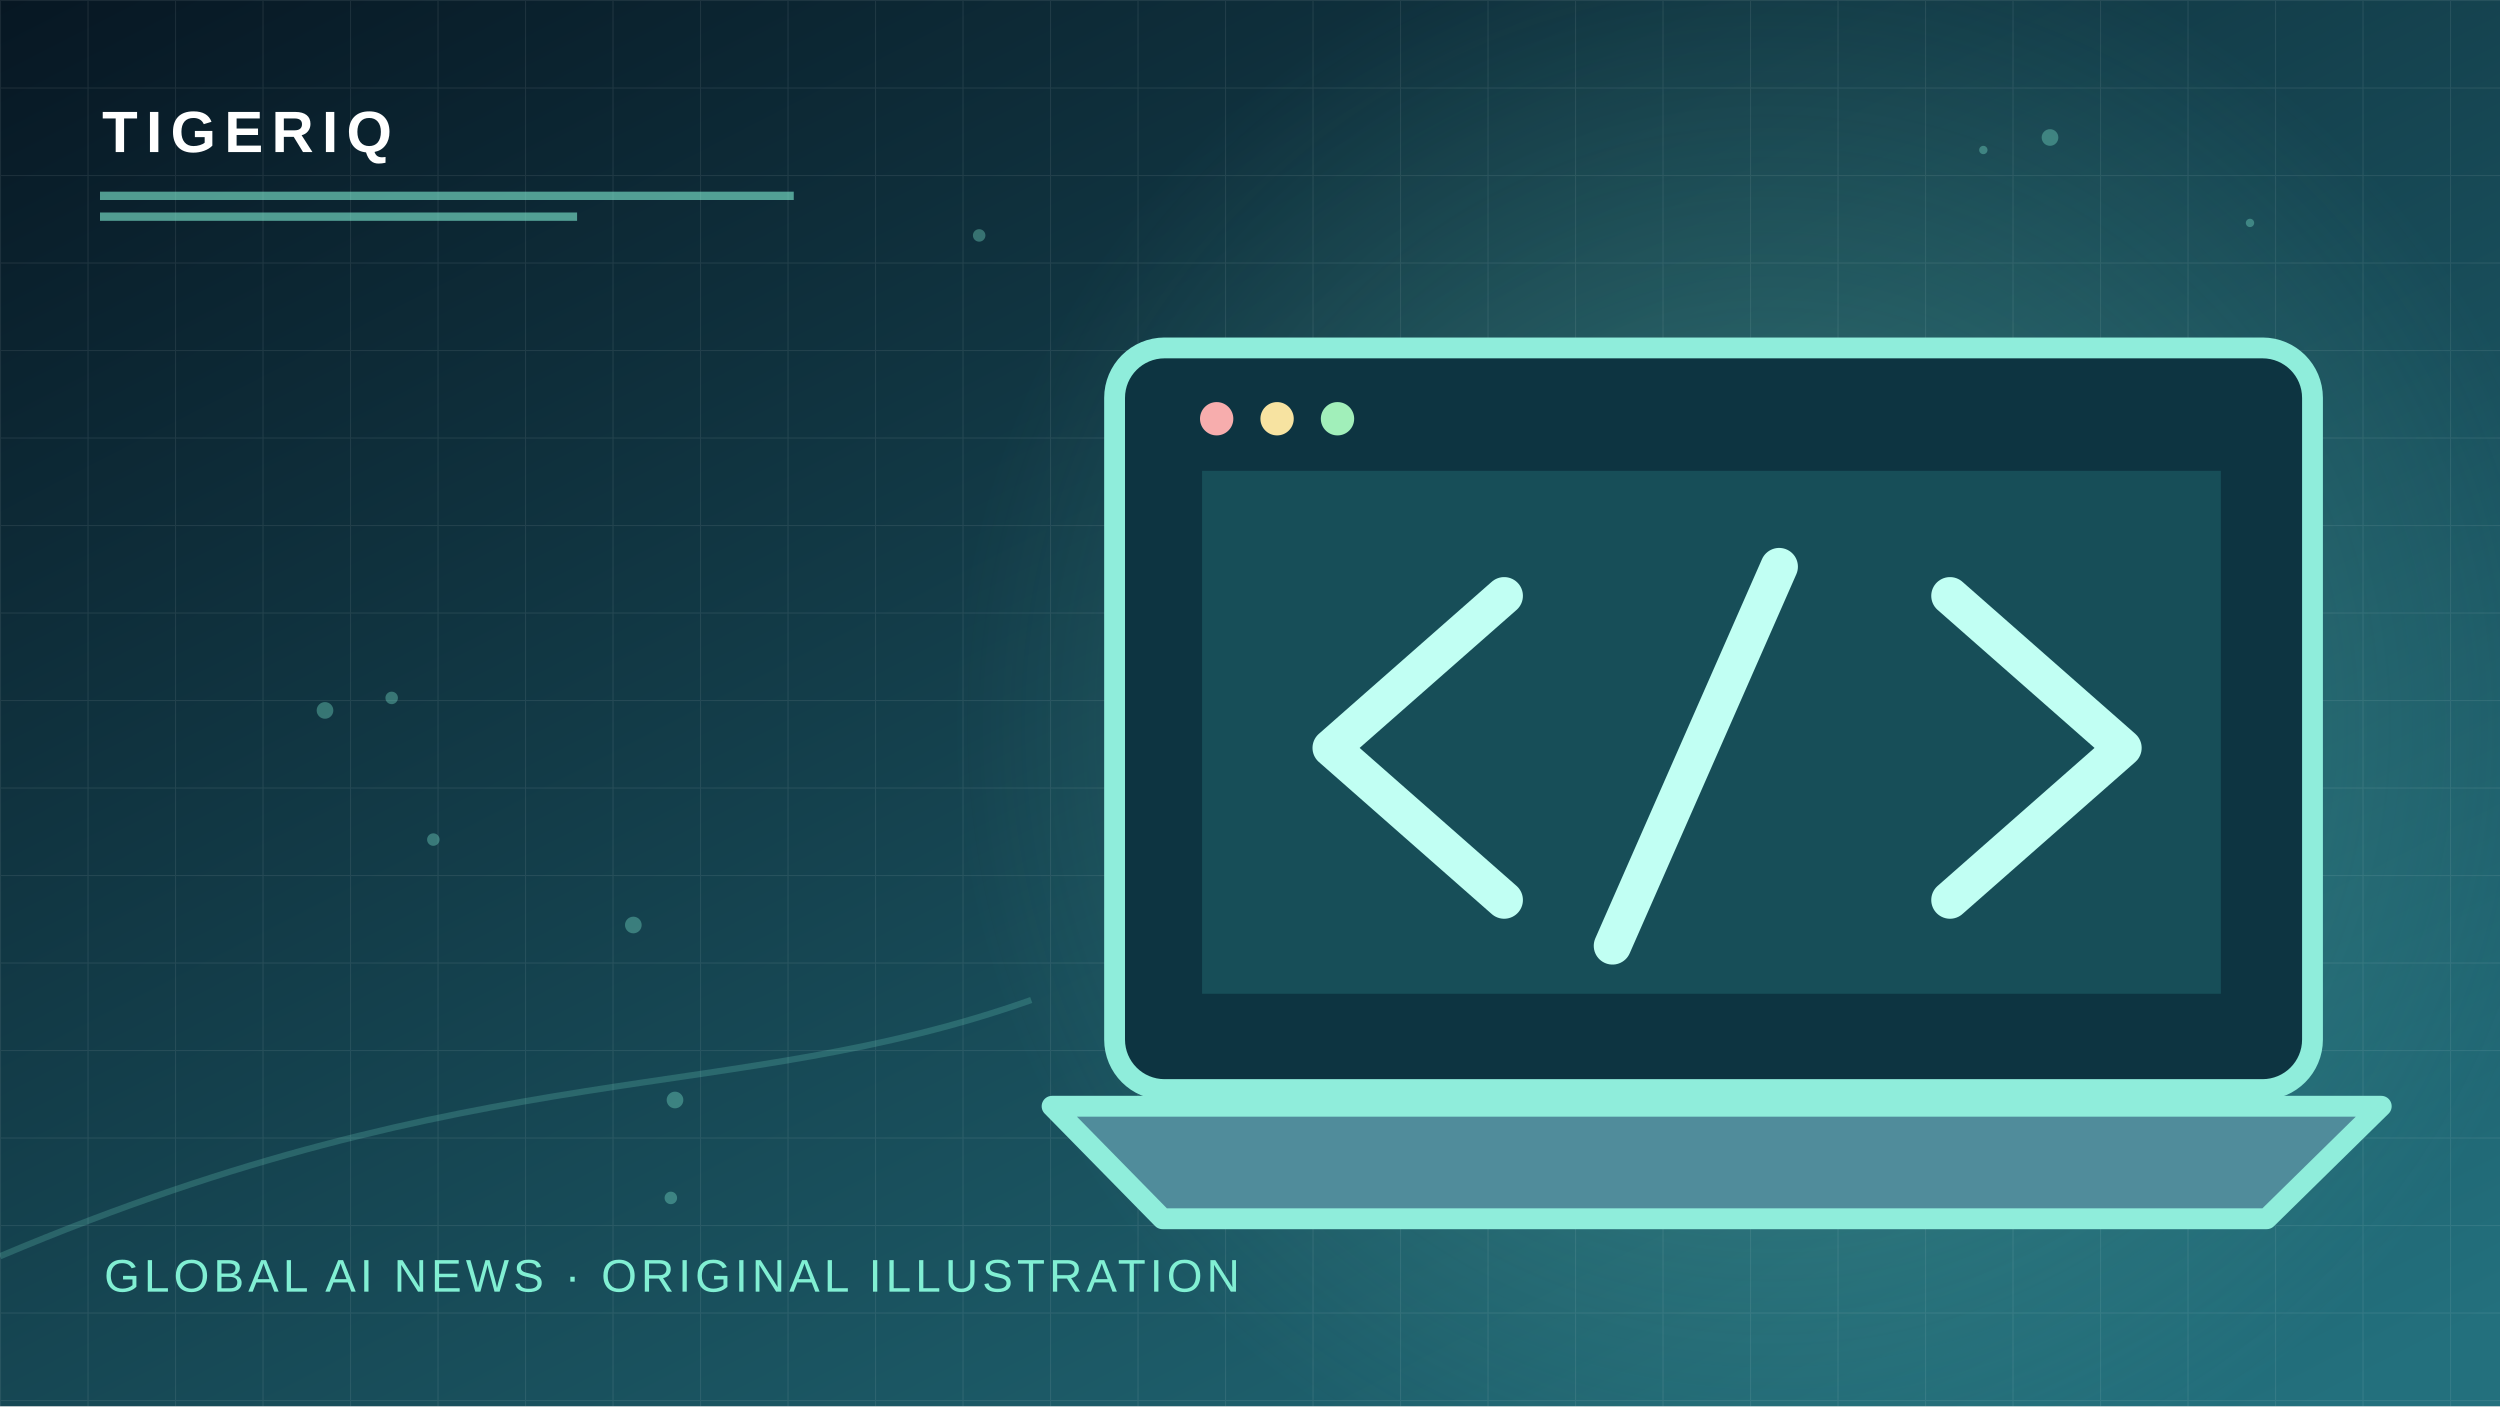
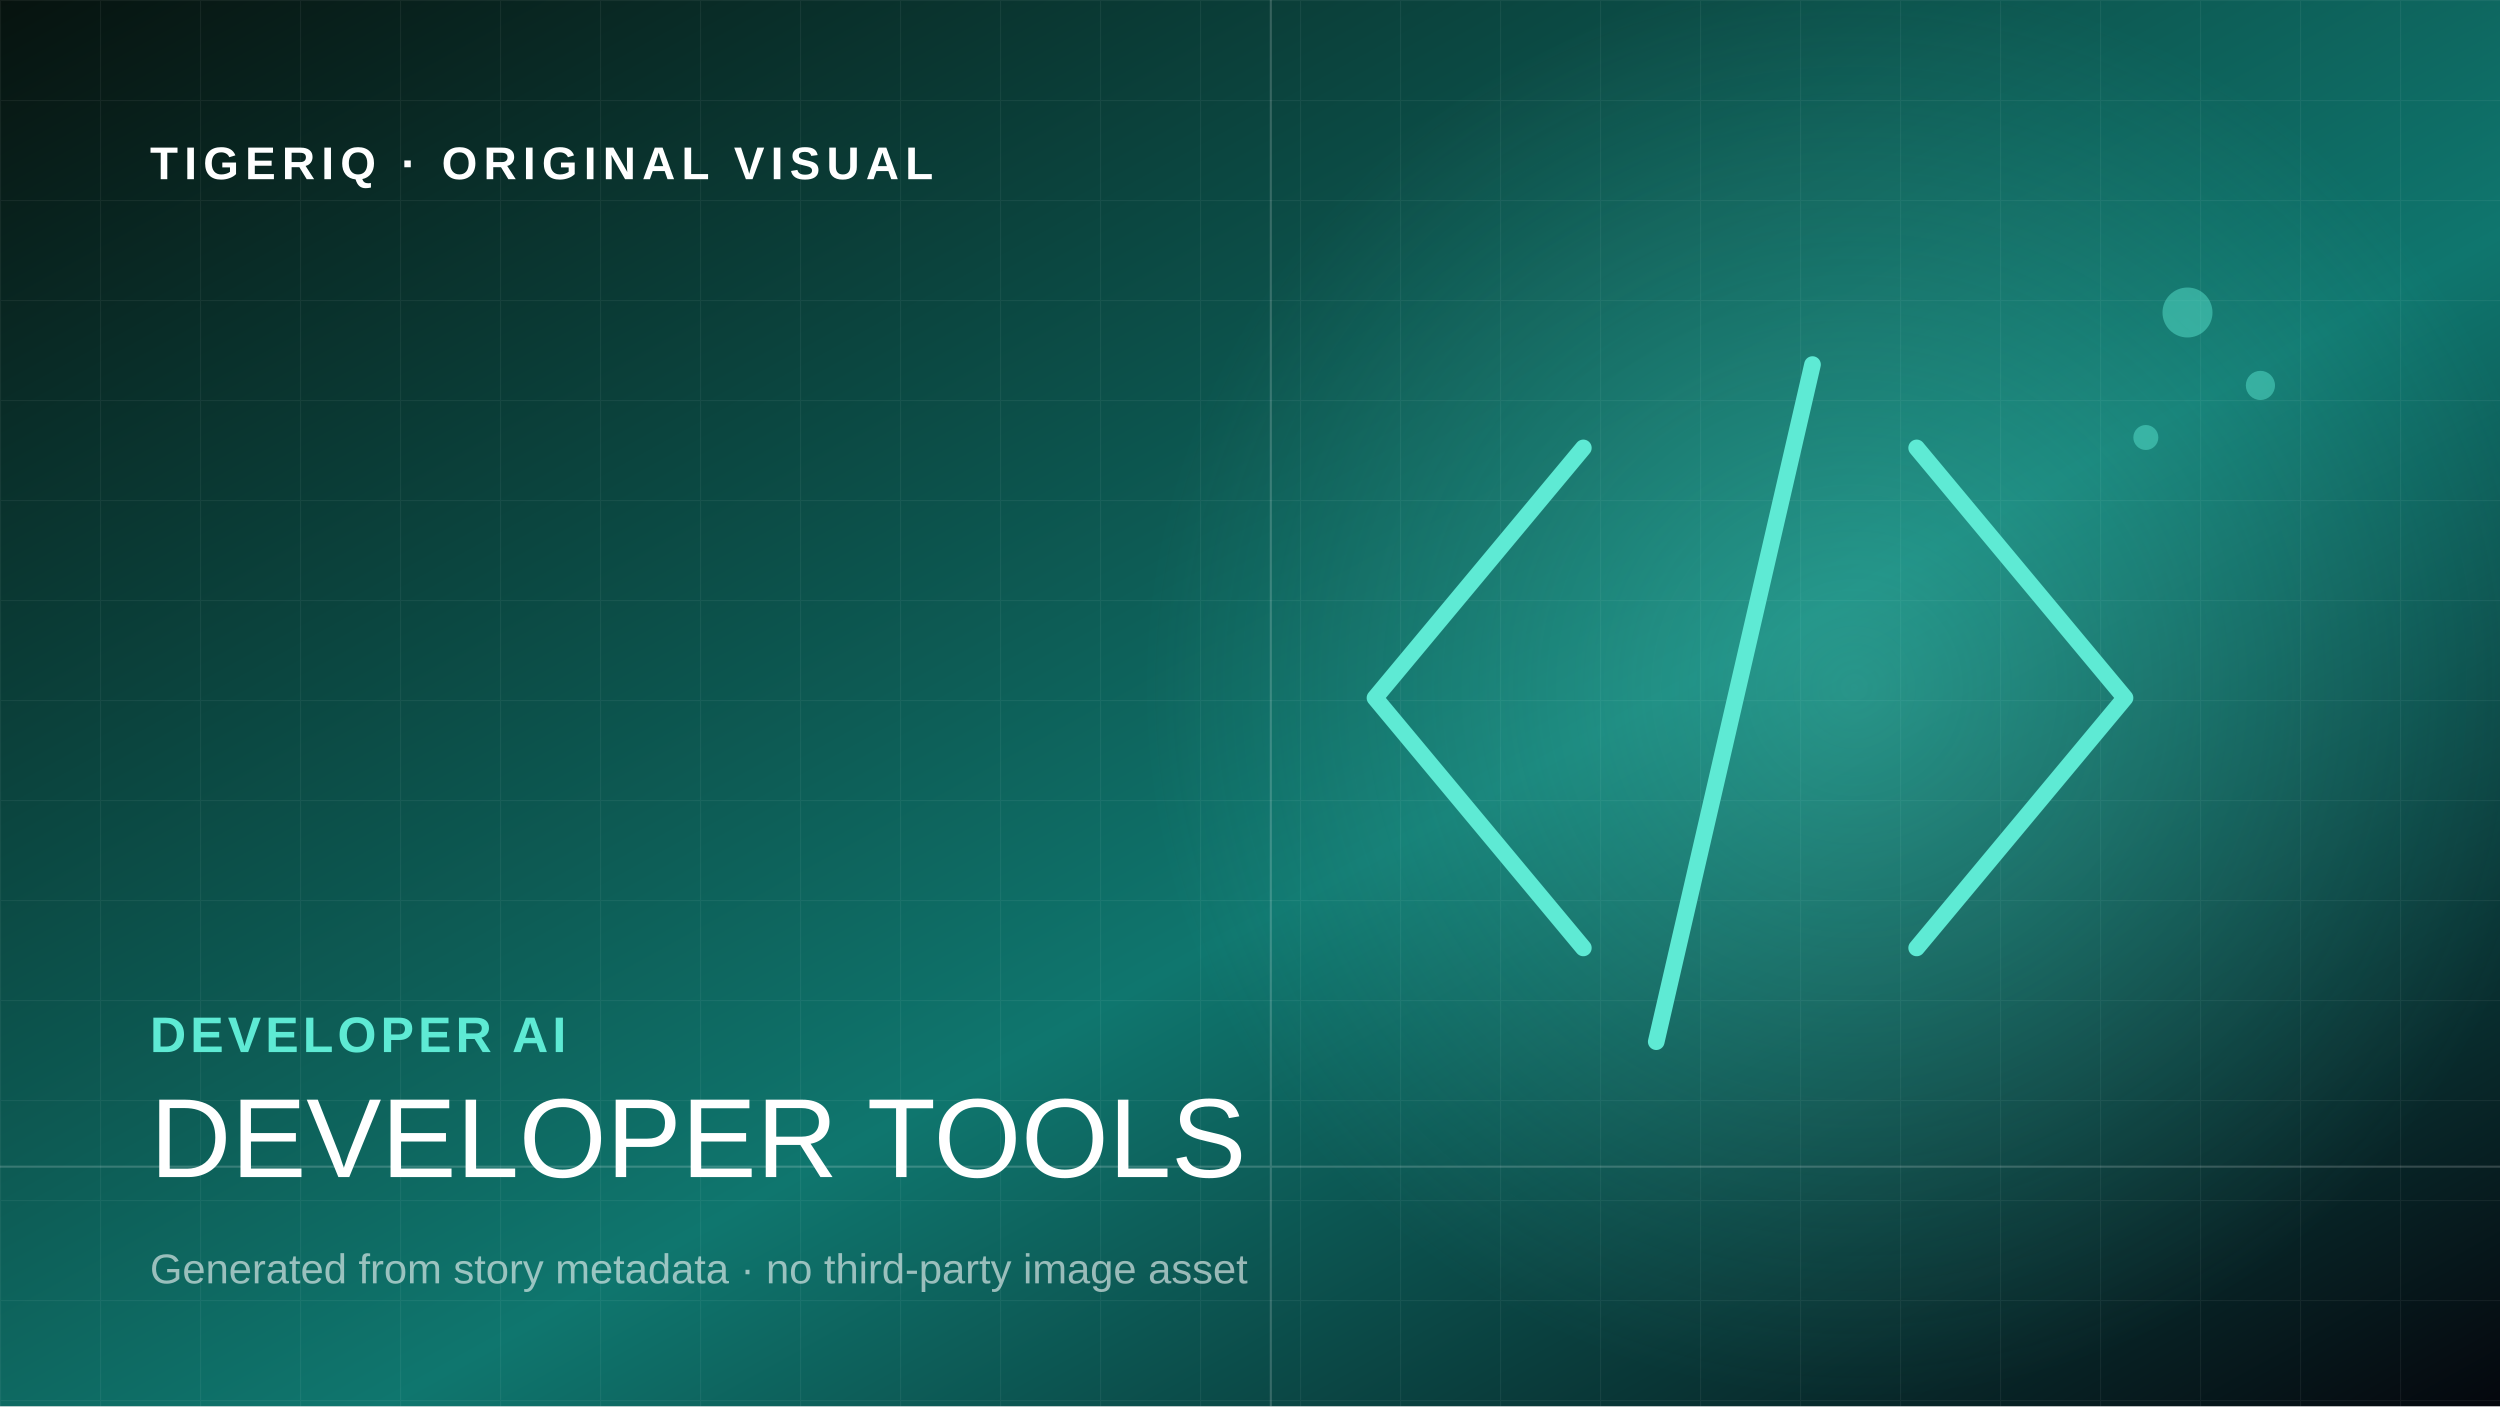
- <svg xmlns="http://www.w3.org/2000/svg" width="1200" height="675" viewBox="0 0 1200 675" data-topic="code">
+ <svg xmlns="http://www.w3.org/2000/svg" width="1200" height="675" viewBox="0 0 1200 675" role="img" aria-label="DEVELOPER TOOLS">
  <defs>
-     <linearGradient id="b" x2=".93" y2="1">
-       <stop stop-color="#071723" />
-       <stop offset="1" stop-color="#23707d" />
+     <linearGradient id="bg" x1="0" y1="0" x2="1" y2="1">
+       <stop stop-color="#07130f" />
+       <stop offset=".58" stop-color="#0f766e" />
+       <stop offset="1" stop-color="#05070d" />
    </linearGradient>
-     <radialGradient id="h">
-       <stop stop-color="#81efd3" stop-opacity=".3" />
-       <stop offset="1" stop-color="#81efd3" stop-opacity="0" />
+     <radialGradient id="glow">
+       <stop stop-color="#5eead4" stop-opacity=".32" />
+       <stop offset="1" stop-color="#5eead4" stop-opacity="0" />
    </radialGradient>
-     <pattern id="g" width="42" height="42" patternUnits="userSpaceOnUse">
-       <path d="M42 0H0V42" stroke="#fff" stroke-opacity=".08" fill="none" />
+     <pattern id="grid" width="48" height="48" patternUnits="userSpaceOnUse">
+       <path d="M48 0H0v48" fill="none" stroke="#fff" stroke-opacity=".055" />
    </pattern>
  </defs>
-   <rect width="1200" height="675" fill="url(#b)" />
-   <rect width="1200" height="675" fill="url(#g)" />
-   <circle cx="850" cy="348" r="398" fill="url(#h)" />
-   <circle cx="952" cy="72" r="2" fill="#81efd3" opacity=".35" />
-   <circle cx="638" cy="300" r="3" fill="#81efd3" opacity=".35" />
-   <circle cx="324" cy="528" r="4" fill="#81efd3" opacity=".35" />
-   <circle cx="1100" cy="191" r="2" fill="#81efd3" opacity=".35" />
-   <circle cx="208" cy="403" r="3" fill="#81efd3" opacity=".35" />
-   <circle cx="984" cy="66" r="4" fill="#81efd3" opacity=".35" />
-   <circle cx="636" cy="347" r="2" fill="#81efd3" opacity=".35" />
-   <circle cx="322" cy="575" r="3" fill="#81efd3" opacity=".35" />
-   <circle cx="1098" cy="222" r="4" fill="#81efd3" opacity=".35" />
-   <circle cx="784" cy="450" r="2" fill="#81efd3" opacity=".35" />
-   <circle cx="470" cy="113" r="3" fill="#81efd3" opacity=".35" />
-   <circle cx="156" cy="341" r="4" fill="#81efd3" opacity=".35" />
-   <circle cx="932" cy="569" r="2" fill="#81efd3" opacity=".35" />
-   <circle cx="618" cy="216" r="3" fill="#81efd3" opacity=".35" />
-   <circle cx="304" cy="444" r="4" fill="#81efd3" opacity=".35" />
-   <circle cx="1080" cy="107" r="2" fill="#81efd3" opacity=".35" />
-   <circle cx="188" cy="335" r="3" fill="#81efd3" opacity=".35" />
-   <circle cx="964" cy="547" r="4" fill="#81efd3" opacity=".35" />
-   <circle cx="616" cy="210" r="2" fill="#81efd3" opacity=".35" />
-   <path d="M0 603c232-98 351-72 495-123" stroke="#81efd3" stroke-opacity=".2" stroke-width="3" fill="none" />
-   <g stroke="#8feddb" stroke-width="10" stroke-linejoin="round">
-     <rect x="535" y="167" width="575" height="356" rx="24" fill="#0d3441" />
-     <path d="M577 226h489v251H577z" fill="#174e58" stroke-width="0" />
-     <path d="m722 286-83 73 83 73m214-146 83 73-83 73m-82-160-80 182" fill="none" stroke="#c1fff3" stroke-width="18" stroke-linecap="round" />
-     <path d="M505 531h638l-55 54H558z" fill="#508c9b" />
+   <rect width="1200" height="675" fill="url(#bg)" />
+   <rect width="1200" height="675" fill="url(#grid)" />
+   <circle cx="890" cy="330" r="340" fill="url(#glow)" />
+   <g opacity=".18" stroke="#fff">
+     <path d="M0 560h1200" />
+     <path d="M610 0v675" />
  </g>
-   <circle cx="584" cy="201" r="8" fill="#f7adad" />
-   <circle cx="613" cy="201" r="8" fill="#f7e3a1" />
-   <circle cx="642" cy="201" r="8" fill="#a1efba" />
-   <path d="M48 94h333M48 104h229" stroke="#81efd3" stroke-width="4" stroke-opacity=".6" />
-   <text x="49" y="73" font-family="Arial,sans-serif" font-size="28" letter-spacing="4" font-weight="bold" fill="#ffffff">TIGERIQ</text>
-   <text x="50" y="620" font-family="Arial,sans-serif" font-size="22" letter-spacing="2" fill="#81efd3">GLOBAL AI NEWS · ORIGINAL ILLUSTRATION</text>
+   <text x="72" y="86" fill="#fff" font-family="Arial, Helvetica, sans-serif" font-size="22" font-weight="700" letter-spacing="3">TIGERIQ · ORIGINAL VISUAL</text>
+   <text x="72" y="505" fill="#5eead4" font-family="Arial, Helvetica, sans-serif" font-size="24" font-weight="700" letter-spacing="2">DEVELOPER AI</text>
+   <text x="72" y="565" fill="#fff" font-family="Arial, Helvetica, sans-serif" font-size="54" font-weight="500">DEVELOPER TOOLS</text>
+   <text x="72" y="616" fill="#fff" opacity=".58" font-family="Arial, Helvetica, sans-serif" font-size="20">Generated from story metadata · no third-party image asset</text>
+   <g fill="none" stroke="#5eead4" stroke-width="8" stroke-linecap="round" stroke-linejoin="round">
+     <path d="M760 215 660 335l100 120" />
+     <path d="m920 215 100 120-100 120" />
+     <path d="m870 175-75 325" />
+   </g>
+   <g fill="#5eead4" opacity=".45">
+     <circle cx="1050" cy="150" r="12" />
+     <circle cx="1085" cy="185" r="7" />
+     <circle cx="1030" cy="210" r="6" />
+   </g>
</svg>
